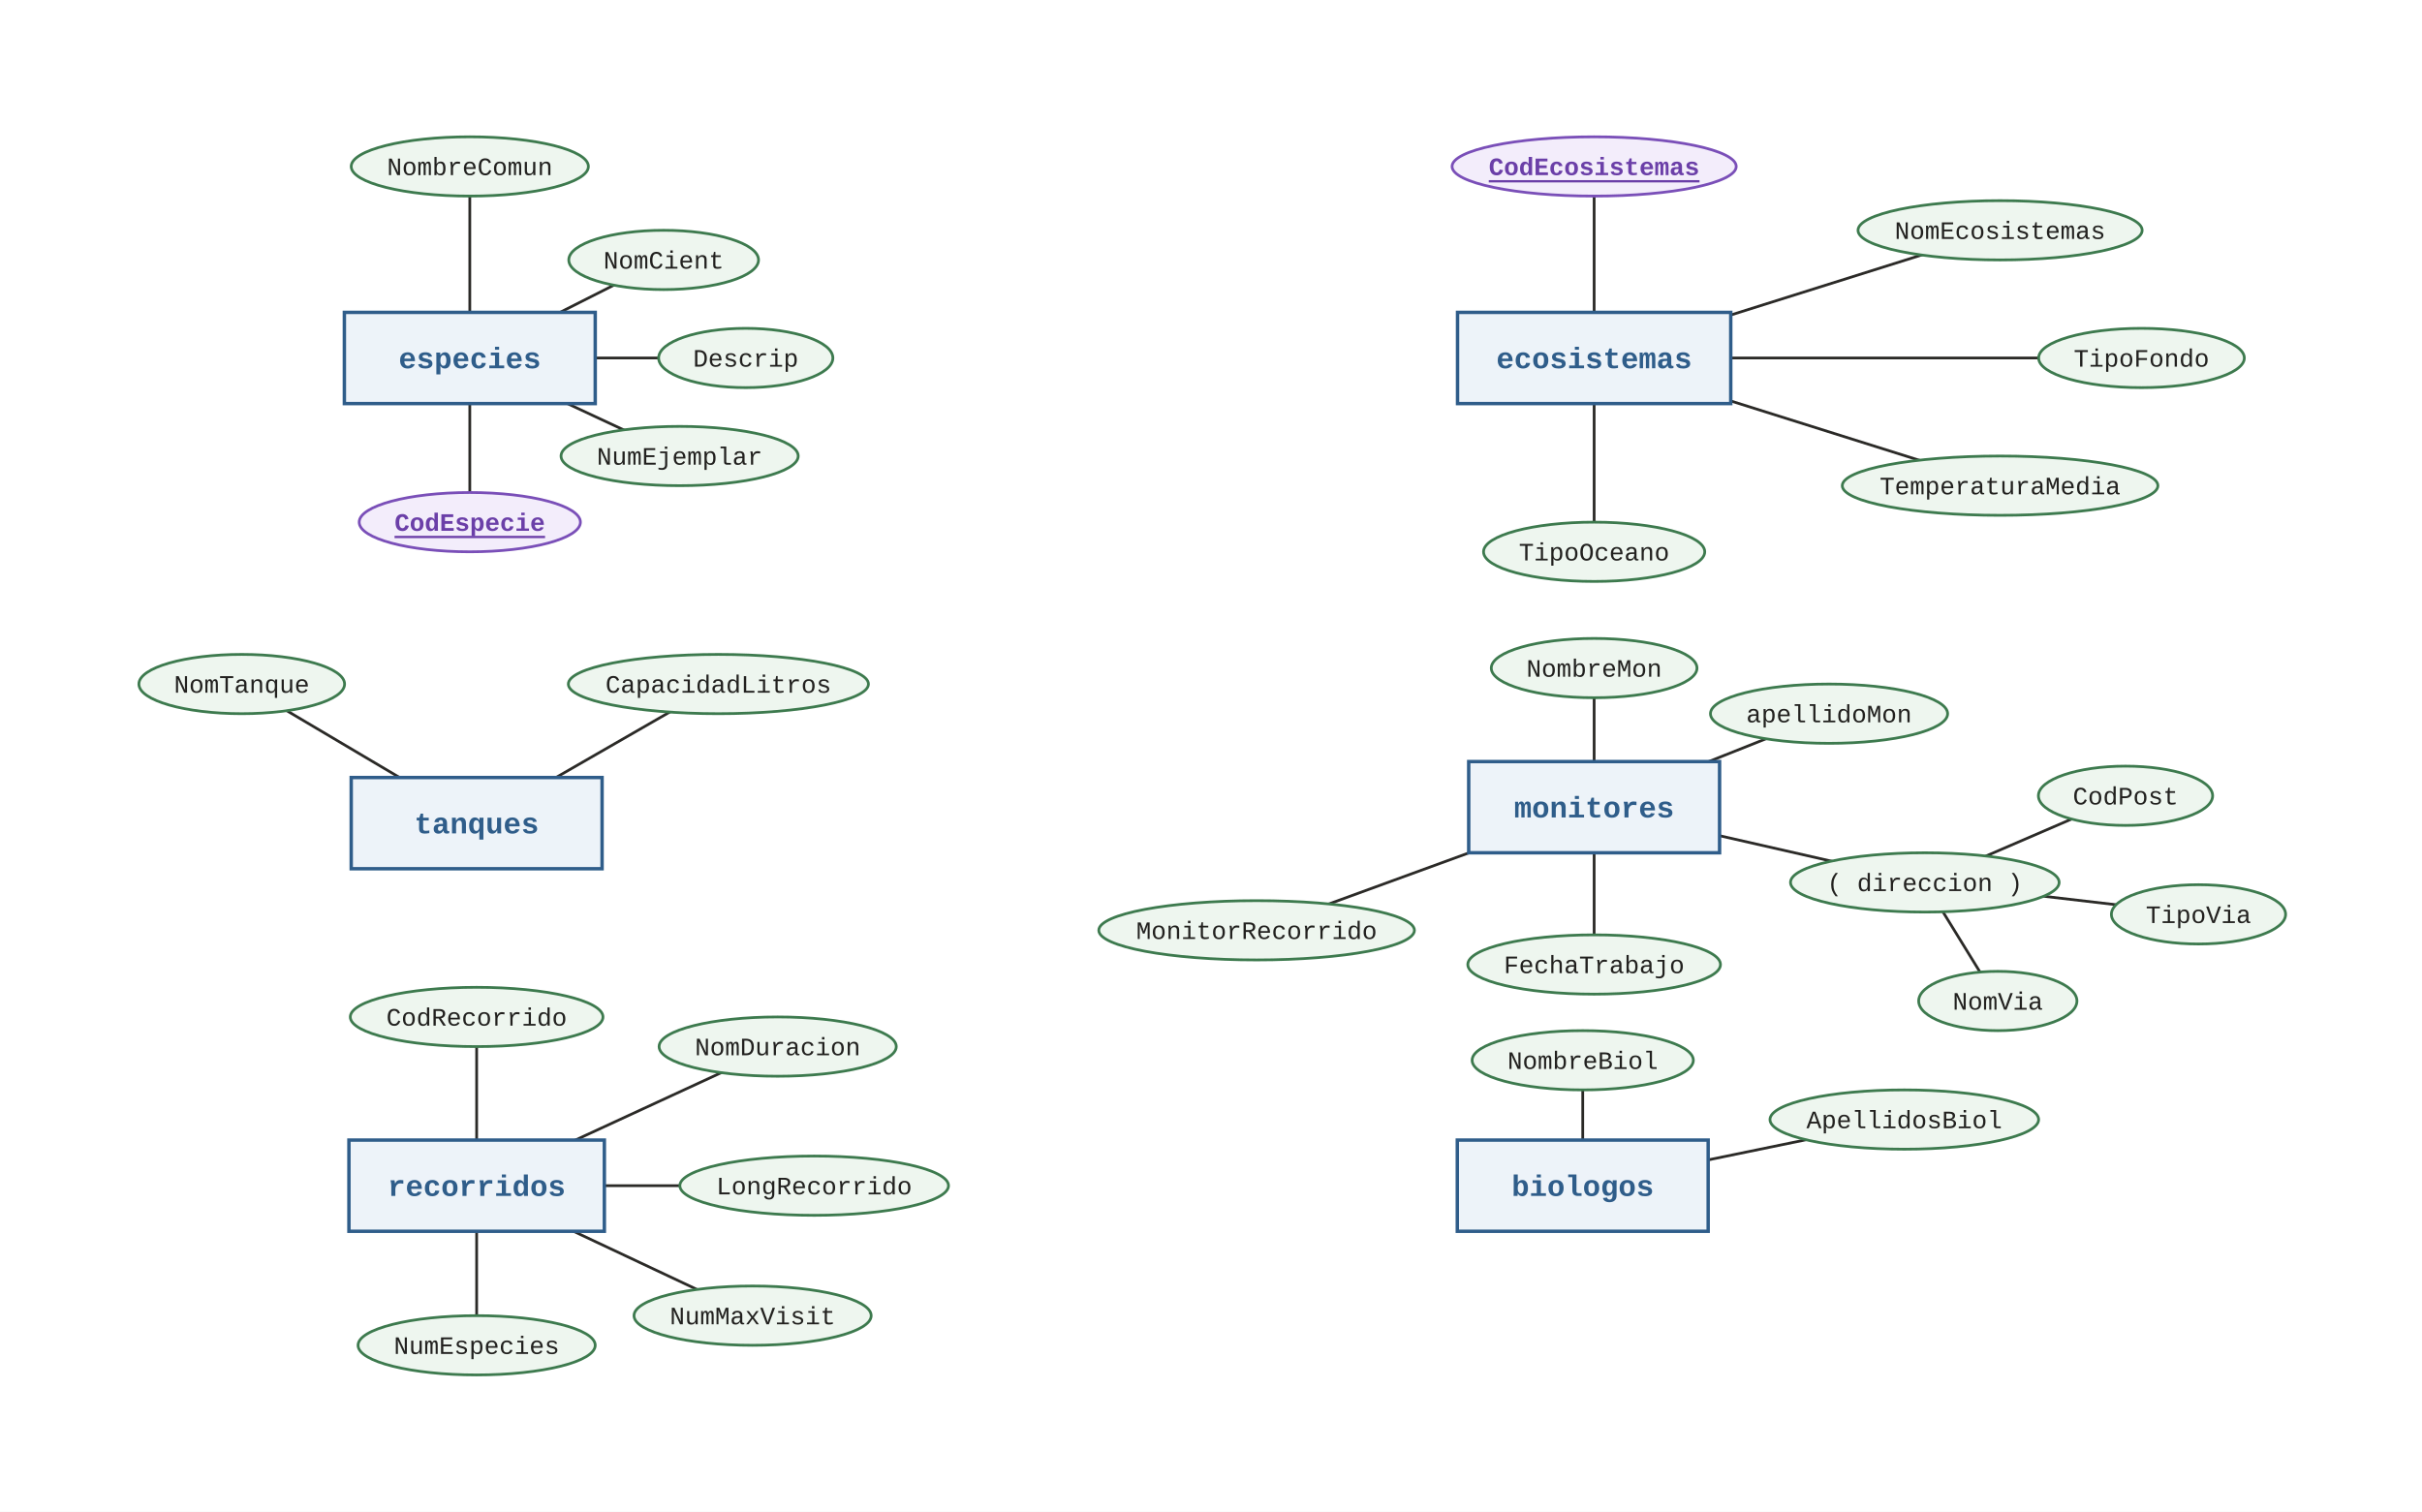
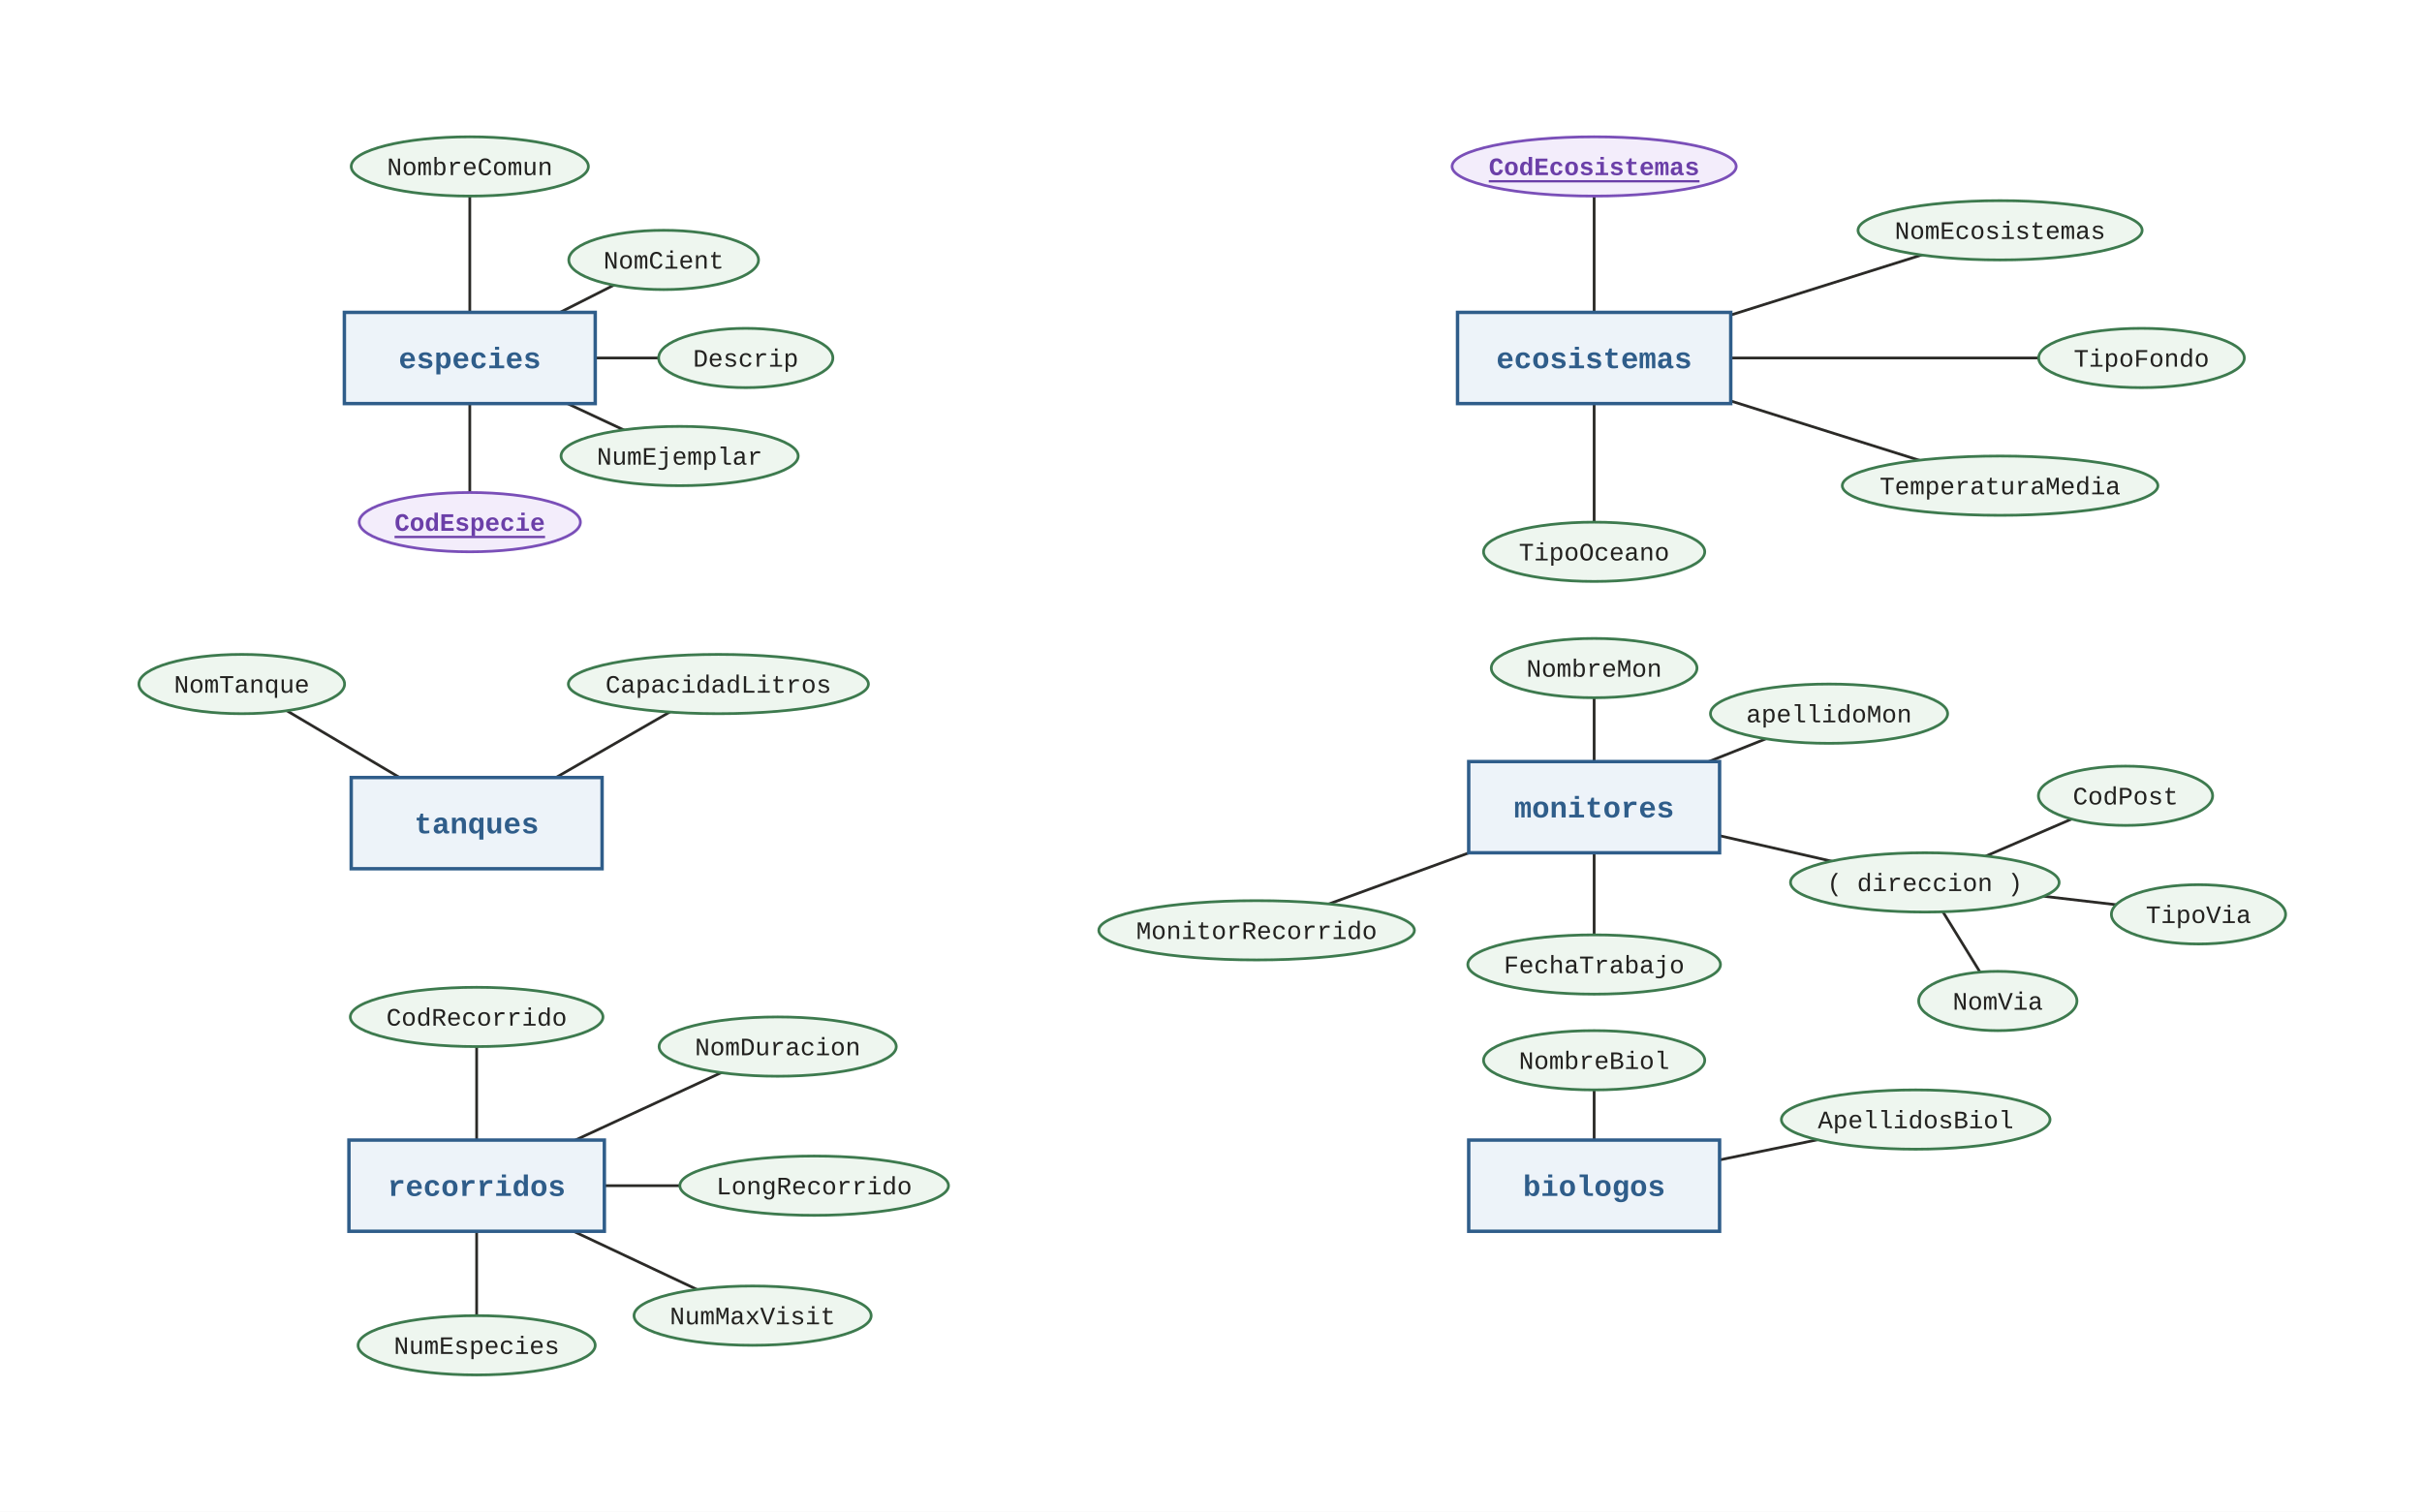
<svg xmlns="http://www.w3.org/2000/svg" viewBox="2135 1476 1062 663" width="1062" height="663">
  <style>.ln{stroke:#2B2A27;stroke-width:1.2}.mk{stroke:#2B2A27;stroke-width:1.5;fill:none}.mo{fill:#FFFFFF;stroke:#2B2A27;stroke-width:1.5}
.ent{fill:#EDF3F9;stroke:#2F5D8A;stroke-width:1.5}.dia{fill:#FBF2E0;stroke:#9C6510;stroke-width:1.5}.att{fill:#EEF6EF;stroke:#3D7A4E;stroke-width:1.2}.att.key{fill:#F3EDFB;stroke:#7A4FB8}.att.dr{stroke-dasharray:4 3}
.ent.in,.dia.in{fill:none}.dup{stroke:#C0362C;stroke-width:2.4}
.tx{fill:#22211F;font:11px Consolas,'JetBrains Mono','Courier New',monospace}.txk{fill:#6B3FA8;font-weight:600}.tb{font:600 13px Consolas,'JetBrains Mono','Courier New',monospace;fill:#2F5D8A}.tr{font:600 12px Consolas,'JetBrains Mono','Courier New',monospace;fill:#9C6510}.tt{font:600 10px Consolas,'JetBrains Mono','Courier New',monospace;fill:#6B6A64}
.ul{stroke:#6B3FA8;stroke-width:1}.ul.p{stroke-dasharray:3 2}.card{font:600 11px Consolas,'JetBrains Mono','Courier New',monospace;fill:#A2441C;paint-order:stroke;stroke:#FFFFFF;stroke-width:4px;stroke-linejoin:round}.cardq{fill:#6B6A64}
.tbox{fill:#FFFFFF;stroke:#A9B2C0;stroke-width:1}.thd{fill:#33557F}.thx{font:600 12.5px Consolas,'JetBrains Mono','Courier New',monospace;fill:#FFFFFF}.cx{font:11.5px Consolas,'JetBrains Mono','Courier New',monospace;fill:#22211F}.cpk{fill:#6B3FA8;font-weight:600}.cfk{fill:#A3304A}.cty{fill:#6B6A64;font-weight:400}.uq{font:600 9px Consolas,'JetBrains Mono','Courier New',monospace;fill:#2A7F8F}
.lk{stroke:#6B6A64;stroke-width:1.4;fill:none}.lk.dash{stroke-dasharray:6 4}.lkm{stroke:#6B6A64;stroke-width:1.5;fill:none}.lko{fill:#FFFFFF;stroke:#6B6A64;stroke-width:1.5}
.ipk{fill:#8E5FD0}.ifk{fill:#B4364E}.icol{fill:#2A7F8F}.inul{fill:none;stroke:#2A7F8F;stroke-width:1.3}
.rbox{fill:#FFFFFF;stroke:#22211F;stroke-width:1.1}.rnm{font:600 12.5px Consolas,'JetBrains Mono','Courier New',monospace;fill:#2F5D8A}.rcol{font:12px Consolas,'JetBrains Mono','Courier New',monospace;fill:#22211F}.rpk{font-weight:700;fill:#6B3FA8}.rfk{fill:#A3304A}.rul{stroke:#6B3FA8;stroke-width:1.1}
.rtag{font:600 9.5px Consolas,'JetBrains Mono','Courier New',monospace;fill:#6B6A64}.rarr{fill:none;stroke:#B4364E;stroke-width:1.1}.rhead{fill:#B4364E}
.ent.hd,.dia.hd{fill:none}.ktag{font:700 9px Consolas,'JetBrains Mono','Courier New',monospace;fill:#6B6A64}.rlab{fill:#FFFFFF;stroke:none;opacity:.92}.dia.assoc{stroke-dasharray:5 3}.ln.lid{stroke-width:2.2}.isal{fill:#9C6510}.skt{fill:#2F5D8A}
.thx.dup{fill:#FFC2BD}.cx.dup,.rnm.dup,.rcol.dup{fill:#C0362C;text-decoration:underline}
.note{stroke-width:1.2}.note-fold{stroke-width:1.2}.nc-y{fill:#FFF4C2;stroke:#D2AE36}.nc-b{fill:#DDEBFA;stroke:#7AA3D6}.nc-g{fill:#DFF2E1;stroke:#7DBB87}.nc-p{fill:#FBE1EC;stroke:#D98AAE}.note-fold{filter:brightness(.93)}.note-tx{font:12px 'Segoe UI',Arial,sans-serif;fill:#2B2A27}</style>
  <rect x="2135" y="1476" width="1062" height="663" fill="#ffffff" />
  <line x1="2341" y1="1633" x2="2341" y2="1549" class="ln" />
  <line x1="2341" y1="1633" x2="2426" y2="1590" class="ln" />
  <line x1="2341" y1="1633" x2="2462" y2="1633" class="ln" />
  <line x1="2341" y1="1633" x2="2433" y2="1676" class="ln" />
  <line x1="2834" y1="1633" x2="3012" y2="1577" class="ln" />
  <line x1="2341" y1="1633" x2="2341" y2="1705" class="ln" />
  <line x1="2834" y1="1633" x2="2834" y2="1549" class="ln" />
  <line x1="2834" y1="1633" x2="3012" y2="1689" class="ln" />
  <line x1="2834" y1="1633" x2="3074" y2="1633" class="ln" />
  <line x1="2834" y1="1633" x2="2834" y2="1718" class="ln" />
  <line x1="2344" y1="1837" x2="2241" y2="1776" class="ln" />
  <line x1="2344" y1="1837" x2="2450" y2="1776" class="ln" />
  <line x1="2344" y1="1996" x2="2344" y2="1922" class="ln" />
  <line x1="2344" y1="1996" x2="2476" y2="1935" class="ln" />
  <line x1="2344" y1="1996" x2="2492" y2="1996" class="ln" />
  <line x1="2344" y1="1996" x2="2465" y2="2053" class="ln" />
  <line x1="2344" y1="1996" x2="2344" y2="2066" class="ln" />
  <line x1="2834" y1="1830" x2="2834" y2="1769" class="ln" />
  <line x1="2834" y1="1830" x2="2937" y2="1789" class="ln" />
  <line x1="2834" y1="1830" x2="2979" y2="1863" class="ln" />
  <line x1="2834" y1="1830" x2="2834" y2="1899" class="ln" />
  <line x1="2979" y1="1863" x2="3099" y2="1877" class="ln" />
  <line x1="2979" y1="1863" x2="3011" y2="1915" class="ln" />
  <line x1="2979" y1="1863" x2="3067" y2="1825" class="ln" />
  <line x1="2834" y1="1830" x2="2686" y2="1884" class="ln" />
-   <line x1="2829" y1="1996" x2="2829" y2="1941" class="ln" />
-   <line x1="2829" y1="1996" x2="2970" y2="1967" class="ln" />
+   <line x1="2834" y1="1996" x2="2834" y2="1941" class="ln" />
+   <line x1="2834" y1="1996" x2="2975" y2="1967" class="ln" />
  <g class="node" data-id="nmwmlq3st1nugp1q">
    <rect x="2286" y="1613" width="110" height="40" class="ent" />
    <text x="2341" y="1637.5" text-anchor="middle" class="tb">especies</text>
  </g>
  <g class="node" data-id="nmwmlq9kf1nv612j">
    <ellipse cx="2341" cy="1549" rx="52" ry="13" class="att" />
    <text x="2341" y="1552.8" text-anchor="middle" class="tx">NombreComun</text>
  </g>
  <g class="node" data-id="nmwmlqhdt1nxv91i">
    <ellipse cx="2426" cy="1590" rx="41.6" ry="13" class="att" />
    <text x="2426" y="1593.8" text-anchor="middle" class="tx">NomCient</text>
  </g>
  <g class="node" data-id="nmwmlqosf1nzrpx4">
    <ellipse cx="2462" cy="1633" rx="38.2" ry="13" class="att" />
    <text x="2462" y="1636.8" text-anchor="middle" class="tx">Descrip</text>
  </g>
  <g class="node" data-id="nmwmls3cg1o16fms">
    <ellipse cx="2433" cy="1676" rx="52" ry="13" class="att" />
    <text x="2433" y="1679.8" text-anchor="middle" class="tx">NumEjemplar</text>
  </g>
  <g class="node" data-id="nmwmlsuwk1o544am">
    <rect x="2774.1" y="1613" width="119.8" height="40" class="ent" />
    <text x="2834" y="1637.5" text-anchor="middle" class="tb">ecosistemas</text>
  </g>
  <g class="node" data-id="nmwmlt76j1o6eex8">
    <ellipse cx="3012" cy="1577" rx="62.3" ry="13" class="att" />
    <text x="3012" y="1580.8" text-anchor="middle" class="tx">NomEcosistemas</text>
  </g>
  <g class="node" data-id="nmwmlu9zg1o8m304">
    <ellipse cx="2341" cy="1705" rx="48.5" ry="13" class="att key" />
    <text x="2341" y="1708.8" text-anchor="middle" class="tx txk">CodEspecie</text>
    <line x1="2308" y1="1711.5" x2="2374" y2="1711.5" class="ul" />
  </g>
  <g class="node" data-id="nmwmluhgc1oa9xli">
    <ellipse cx="2834" cy="1549" rx="62.3" ry="13" class="att key" />
    <text x="2834" y="1552.8" text-anchor="middle" class="tx txk">CodEcosistemas</text>
    <line x1="2787.8" y1="1555.5" x2="2880.2" y2="1555.5" class="ul" />
  </g>
  <g class="node" data-id="nmwmlutc41ocqgp9">
    <ellipse cx="3012" cy="1689" rx="69.2" ry="13" class="att" />
    <text x="3012" y="1692.8" text-anchor="middle" class="tx">TemperaturaMedia</text>
  </g>
  <g class="node" data-id="nmwmlv8u81oe6z0t">
    <ellipse cx="3074" cy="1633" rx="45.1" ry="13" class="att" />
    <text x="3074" y="1636.8" text-anchor="middle" class="tx">TipoFondo</text>
  </g>
  <g class="node" data-id="nmwmlxa2h1og22fq">
    <ellipse cx="2834" cy="1718" rx="48.5" ry="13" class="att" />
    <text x="2834" y="1721.8" text-anchor="middle" class="tx">TipoOceano</text>
  </g>
  <g class="node" data-id="nmwmlyn111oi5120">
    <rect x="2289" y="1817" width="110" height="40" class="ent" />
    <text x="2344" y="1841.5" text-anchor="middle" class="tb">tanques</text>
  </g>
  <g class="node" data-id="nmwmlz73o1ojqecn">
    <ellipse cx="2241" cy="1776" rx="45.1" ry="13" class="att" />
    <text x="2241" y="1779.8" text-anchor="middle" class="tx">NomTanque</text>
  </g>
  <g class="node" data-id="nmwmlzhpm1olqsv8">
    <ellipse cx="2450" cy="1776" rx="65.8" ry="13" class="att" />
    <text x="2450" y="1779.8" text-anchor="middle" class="tx">CapacidadLitros</text>
  </g>
  <g class="node" data-id="nmwmm04rg1on2ew7">
    <rect x="2288" y="1976" width="112" height="40" class="ent" />
    <text x="2344" y="2000.5" text-anchor="middle" class="tb">recorridos</text>
  </g>
  <g class="node" data-id="nmwmm0hhz1oo2zof">
    <ellipse cx="2344" cy="1922" rx="55.4" ry="13" class="att" />
    <text x="2344" y="1925.8" text-anchor="middle" class="tx">CodRecorrido</text>
  </g>
  <g class="node" data-id="nmwmm0rak1oq5dvb">
    <ellipse cx="2476" cy="1935" rx="52" ry="13" class="att" />
    <text x="2476" y="1938.8" text-anchor="middle" class="tx">NomDuracion</text>
  </g>
  <g class="node" data-id="nmwmm1q3u1os6477">
    <ellipse cx="2492" cy="1996" rx="58.9" ry="13" class="att" />
    <text x="2492" y="1999.8" text-anchor="middle" class="tx">LongRecorrido</text>
  </g>
  <g class="node" data-id="nmwmm2jk21ou8le7">
    <ellipse cx="2465" cy="2053" rx="52" ry="13" class="att" />
    <text x="2465" y="2056.8" text-anchor="middle" class="tx">NumMaxVisit</text>
  </g>
  <g class="node" data-id="nmwmm30rn1owrddh">
    <ellipse cx="2344" cy="2066" rx="52" ry="13" class="att" />
    <text x="2344" y="2069.8" text-anchor="middle" class="tx">NumEspecies</text>
  </g>
  <g class="node" data-id="nmwmm43j01oyr75p">
    <rect x="2779" y="1810" width="110" height="40" class="ent" />
    <text x="2834" y="1834.5" text-anchor="middle" class="tb">monitores</text>
  </g>
  <g class="node" data-id="nmwmm4cck1ozzlka">
    <ellipse cx="2834" cy="1769" rx="45.1" ry="13" class="att" />
    <text x="2834" y="1772.8" text-anchor="middle" class="tx">NombreMon</text>
  </g>
  <g class="node" data-id="nmwmm4saa1p1wcw0">
    <ellipse cx="2937" cy="1789" rx="52" ry="13" class="att" />
    <text x="2937" y="1792.8" text-anchor="middle" class="tx">apellidoMon</text>
  </g>
  <g class="node" data-id="nmwmm4ufe1p3042t">
    <ellipse cx="2979" cy="1863" rx="58.9" ry="13" class="att" />
    <text x="2979" y="1866.8" text-anchor="middle" class="tx">( direccion )</text>
  </g>
  <g class="node" data-id="nmwmm55un1p5k8r1">
    <ellipse cx="2834" cy="1899" rx="55.4" ry="13" class="att" />
    <text x="2834" y="1902.8" text-anchor="middle" class="tx">FechaTrabajo</text>
  </g>
  <g class="node" data-id="nmwmm5zat1p78uws">
    <ellipse cx="3099" cy="1877" rx="38.2" ry="13" class="att" />
    <text x="3099" y="1880.8" text-anchor="middle" class="tx">TipoVia</text>
  </g>
  <g class="node" data-id="nmwmm63gt1p9plnq">
    <ellipse cx="3011" cy="1915" rx="34.7" ry="13" class="att" />
    <text x="3011" y="1918.8" text-anchor="middle" class="tx">NomVia</text>
  </g>
  <g class="node" data-id="nmwmm668f1pbqrzq">
    <ellipse cx="3067" cy="1825" rx="38.2" ry="13" class="att" />
    <text x="3067" y="1828.8" text-anchor="middle" class="tx">CodPost</text>
  </g>
  <g class="node" data-id="nmwmm7n781pf4ok1">
    <ellipse cx="2686" cy="1884" rx="69.2" ry="13" class="att" />
    <text x="2686" y="1887.8" text-anchor="middle" class="tx">MonitorRecorrido</text>
  </g>
  <g class="node" data-id="nmwmm81181pholdc">
-     <rect x="2774" y="1976" width="110" height="40" class="ent" />
-     <text x="2829" y="2000.5" text-anchor="middle" class="tb">biologos</text>
+     <rect x="2779" y="1976" width="110" height="40" class="ent" />
+     <text x="2834" y="2000.5" text-anchor="middle" class="tb">biologos</text>
  </g>
  <g class="node" data-id="nmwmm88qc1pio2yb">
-     <ellipse cx="2829" cy="1941" rx="48.5" ry="13" class="att" />
-     <text x="2829" y="1944.8" text-anchor="middle" class="tx">NombreBiol</text>
+     <ellipse cx="2834" cy="1941" rx="48.5" ry="13" class="att" />
+     <text x="2834" y="1944.8" text-anchor="middle" class="tx">NombreBiol</text>
  </g>
  <g class="node" data-id="nmwmm8v6o1pkcwz3">
-     <ellipse cx="2970" cy="1967" rx="58.9" ry="13" class="att" />
-     <text x="2970" y="1970.8" text-anchor="middle" class="tx">ApellidosBiol</text>
+     <ellipse cx="2975" cy="1967" rx="58.9" ry="13" class="att" />
+     <text x="2975" y="1970.8" text-anchor="middle" class="tx">ApellidosBiol</text>
  </g>
</svg>
